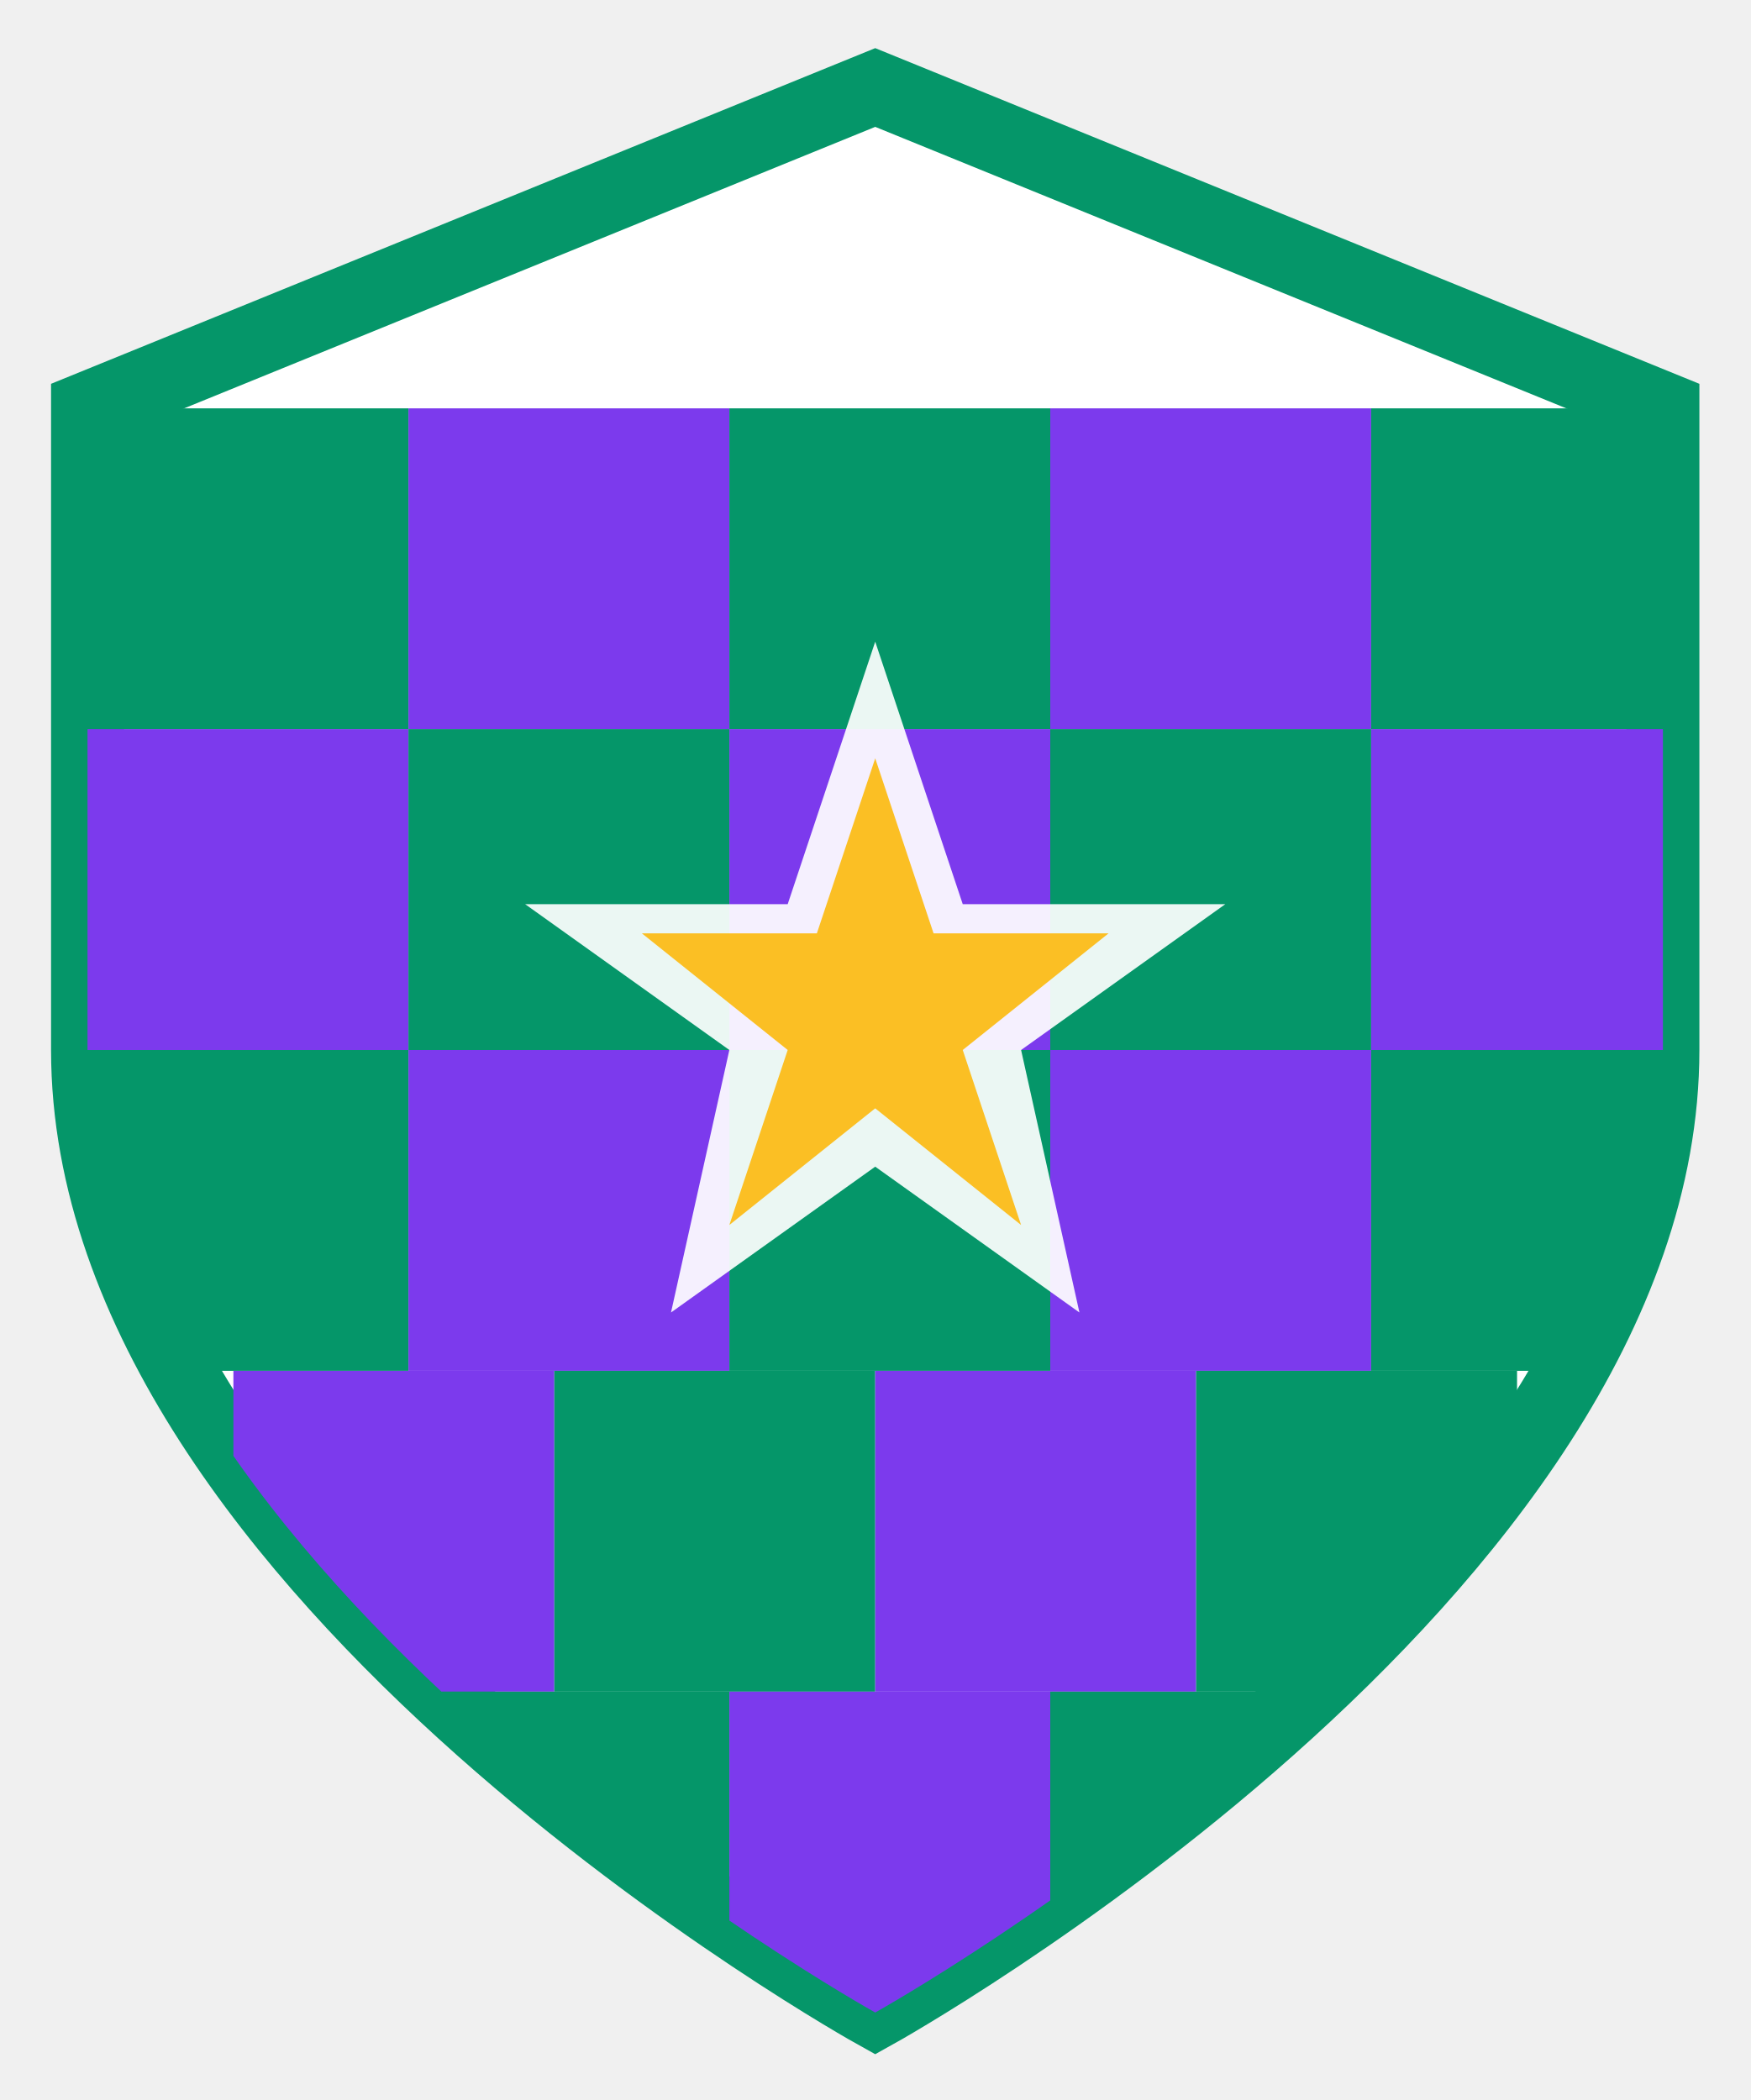
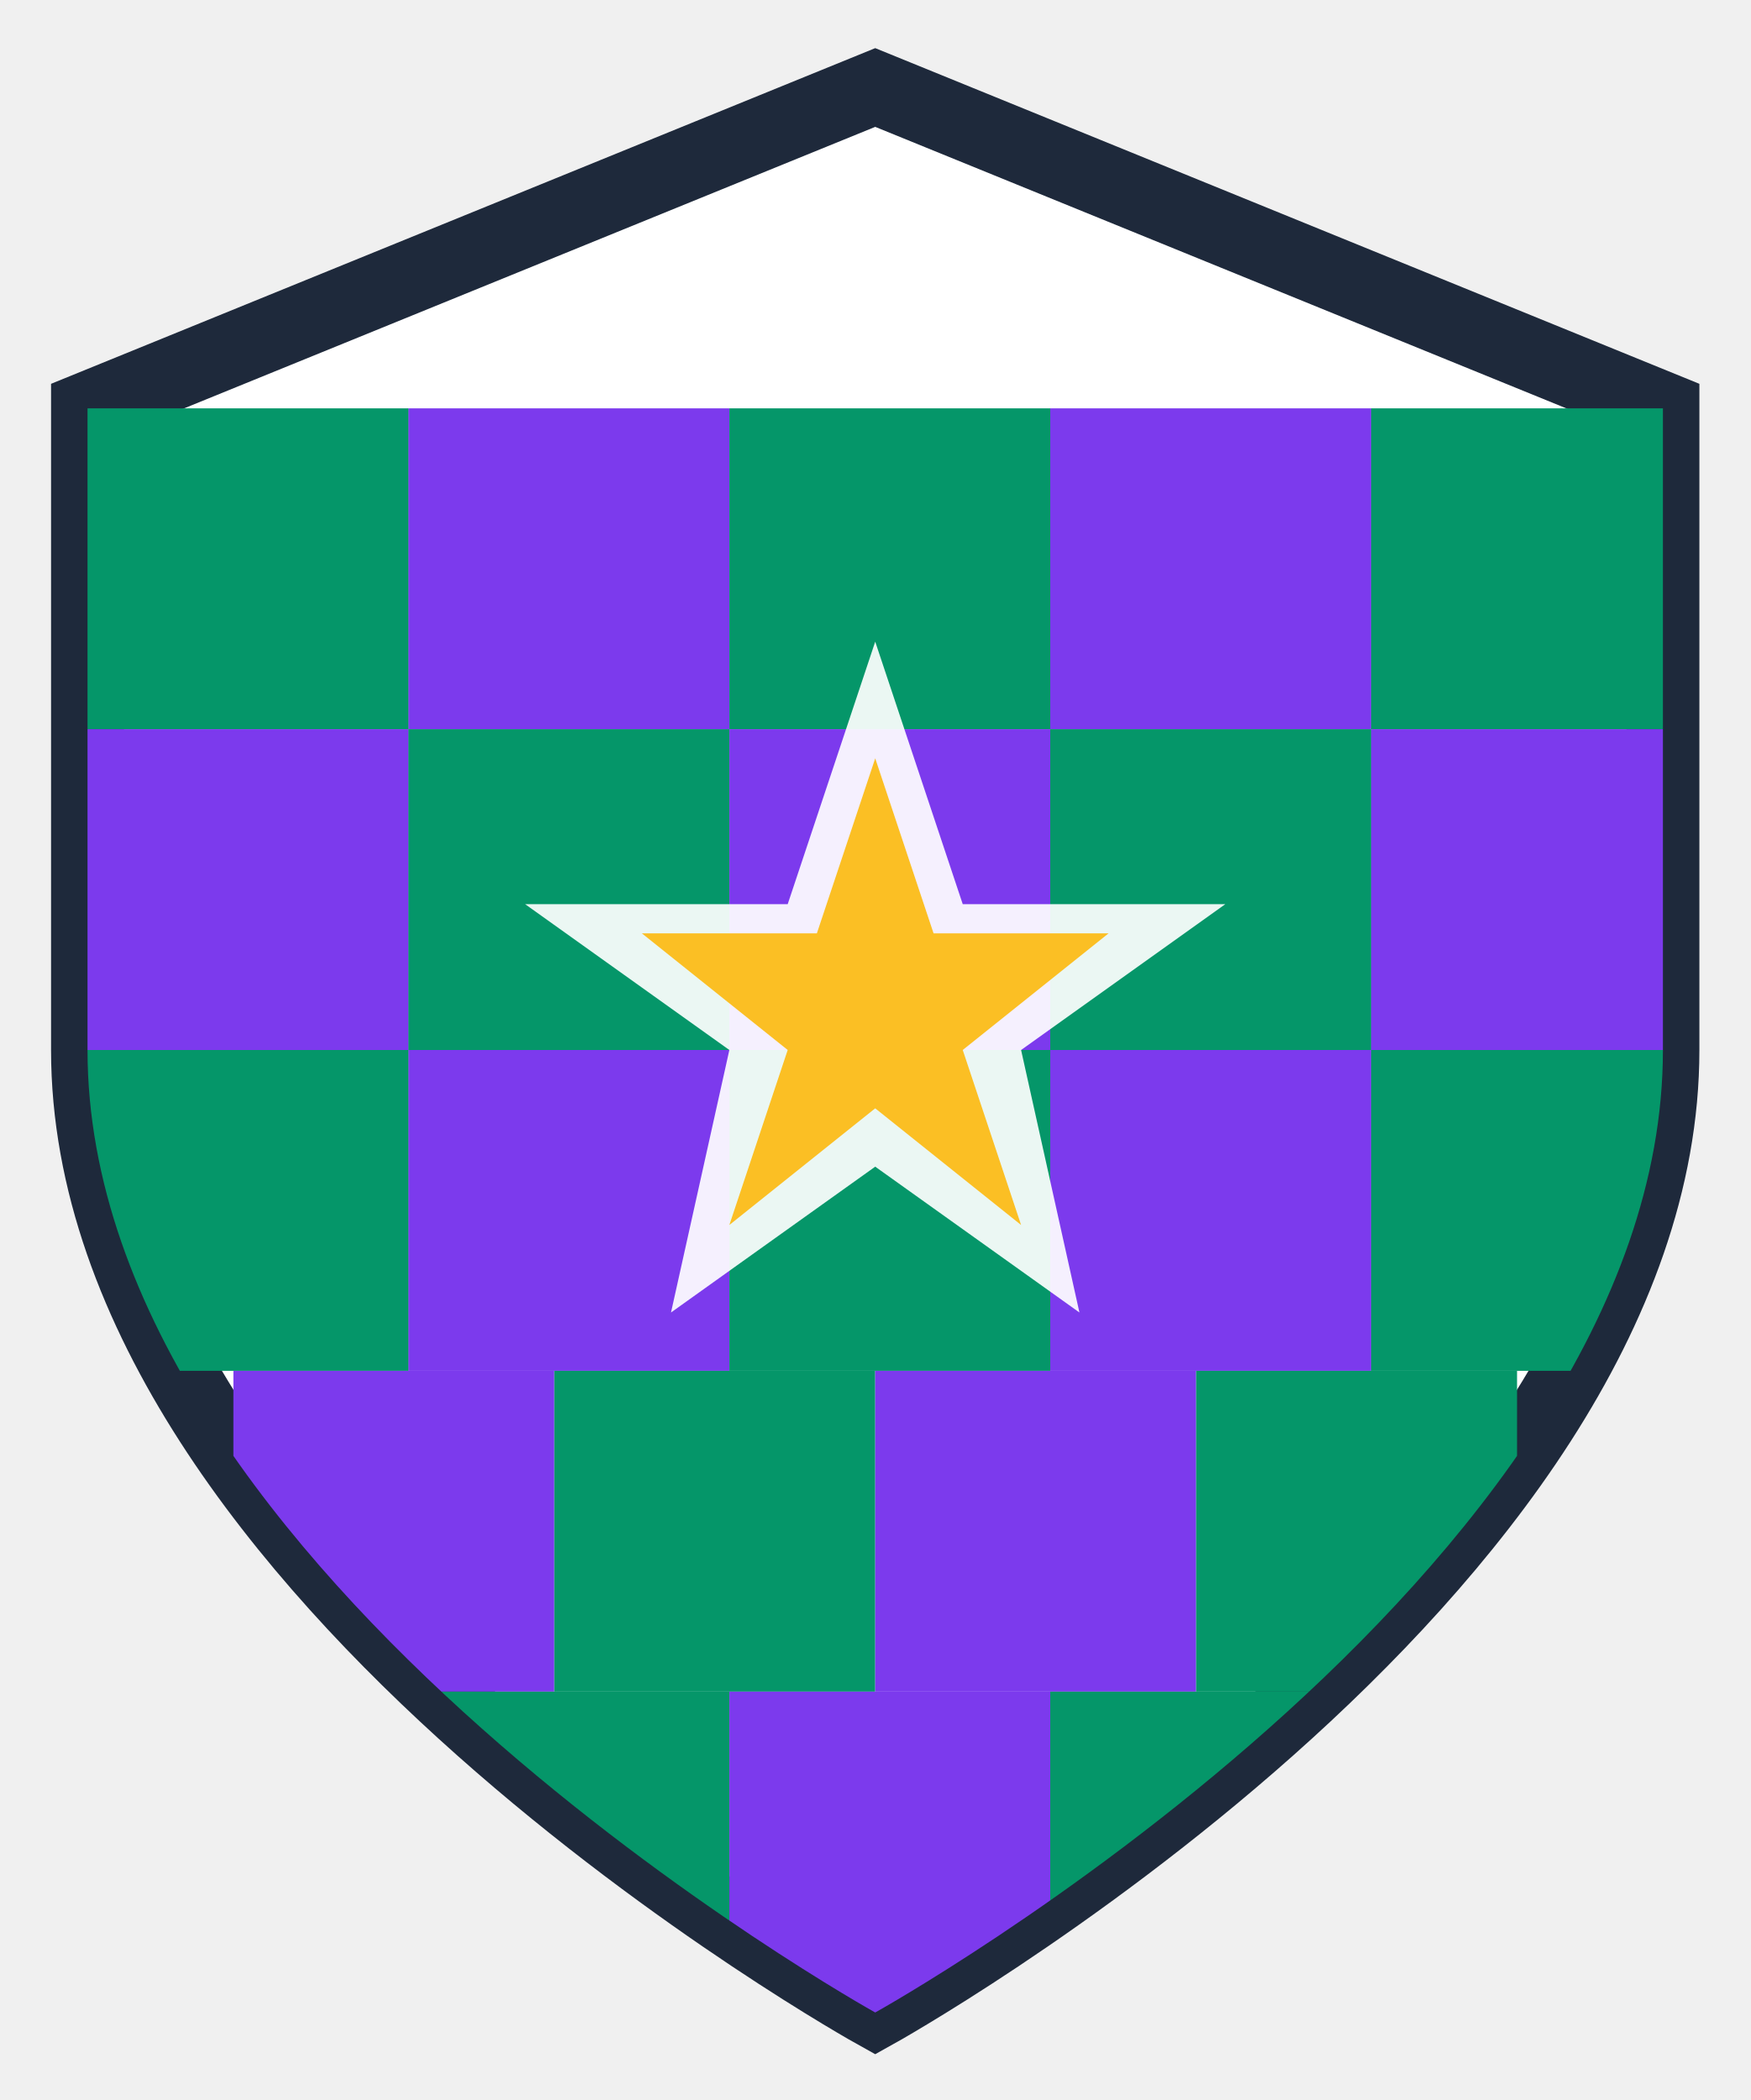
<svg xmlns="http://www.w3.org/2000/svg" viewBox="0 0 60 72">
  <defs>
    <clipPath id="shieldClip">
      <path d="M30 3 L57 14 L57 36 C57 54 30 69 30 69 C30 69 3 54 3 36 L3 14 Z" />
    </clipPath>
  </defs>
-   <path d="M30 3 L57 14 L57 36 C57 54 30 69 30 69 C30 69 3 54 3 36 L3 14 Z" fill="#ffffff" stroke="#059669" stroke-width="2.5" />
+   <path d="M30 3 L57 14 L57 36 C57 54 30 69 30 69 C30 69 3 54 3 36 L3 14 Z" fill="#ffffff" stroke="#1e293b" stroke-width="2.5" />
  <g clip-path="url(#shieldClip)">
    <rect x="3" y="14" width="11" height="11" fill="#059669" />
    <rect x="14" y="14" width="11" height="11" fill="#7c3aed" />
    <rect x="25" y="14" width="11" height="11" fill="#059669" />
    <rect x="36" y="14" width="11" height="11" fill="#7c3aed" />
    <rect x="47" y="14" width="11" height="11" fill="#059669" />
    <rect x="3" y="25" width="11" height="11" fill="#7c3aed" />
    <rect x="14" y="25" width="11" height="11" fill="#059669" />
    <rect x="25" y="25" width="11" height="11" fill="#7c3aed" />
    <rect x="36" y="25" width="11" height="11" fill="#059669" />
    <rect x="47" y="25" width="11" height="11" fill="#7c3aed" />
    <rect x="3" y="36" width="11" height="11" fill="#059669" />
    <rect x="14" y="36" width="11" height="11" fill="#7c3aed" />
    <rect x="25" y="36" width="11" height="11" fill="#059669" />
    <rect x="36" y="36" width="11" height="11" fill="#7c3aed" />
    <rect x="47" y="36" width="11" height="11" fill="#059669" />
    <rect x="8" y="47" width="11" height="11" fill="#7c3aed" />
    <rect x="19" y="47" width="11" height="11" fill="#059669" />
    <rect x="30" y="47" width="11" height="11" fill="#7c3aed" />
    <rect x="41" y="47" width="11" height="11" fill="#059669" />
    <rect x="14" y="58" width="11" height="11" fill="#059669" />
    <rect x="25" y="58" width="11" height="11" fill="#7c3aed" />
    <rect x="36" y="58" width="11" height="11" fill="#059669" />
  </g>
  <polygon points="30,22 33,31 42,31 35,36 37,45 30,40 23,45 25,36 18,31 27,31" fill="#ffffff" opacity="0.92" />
  <polygon points="30,26 32,32 38,32 33,36 35,42 30,38 25,42 27,36 22,32 28,32" fill="#fbbf24" />
</svg>
